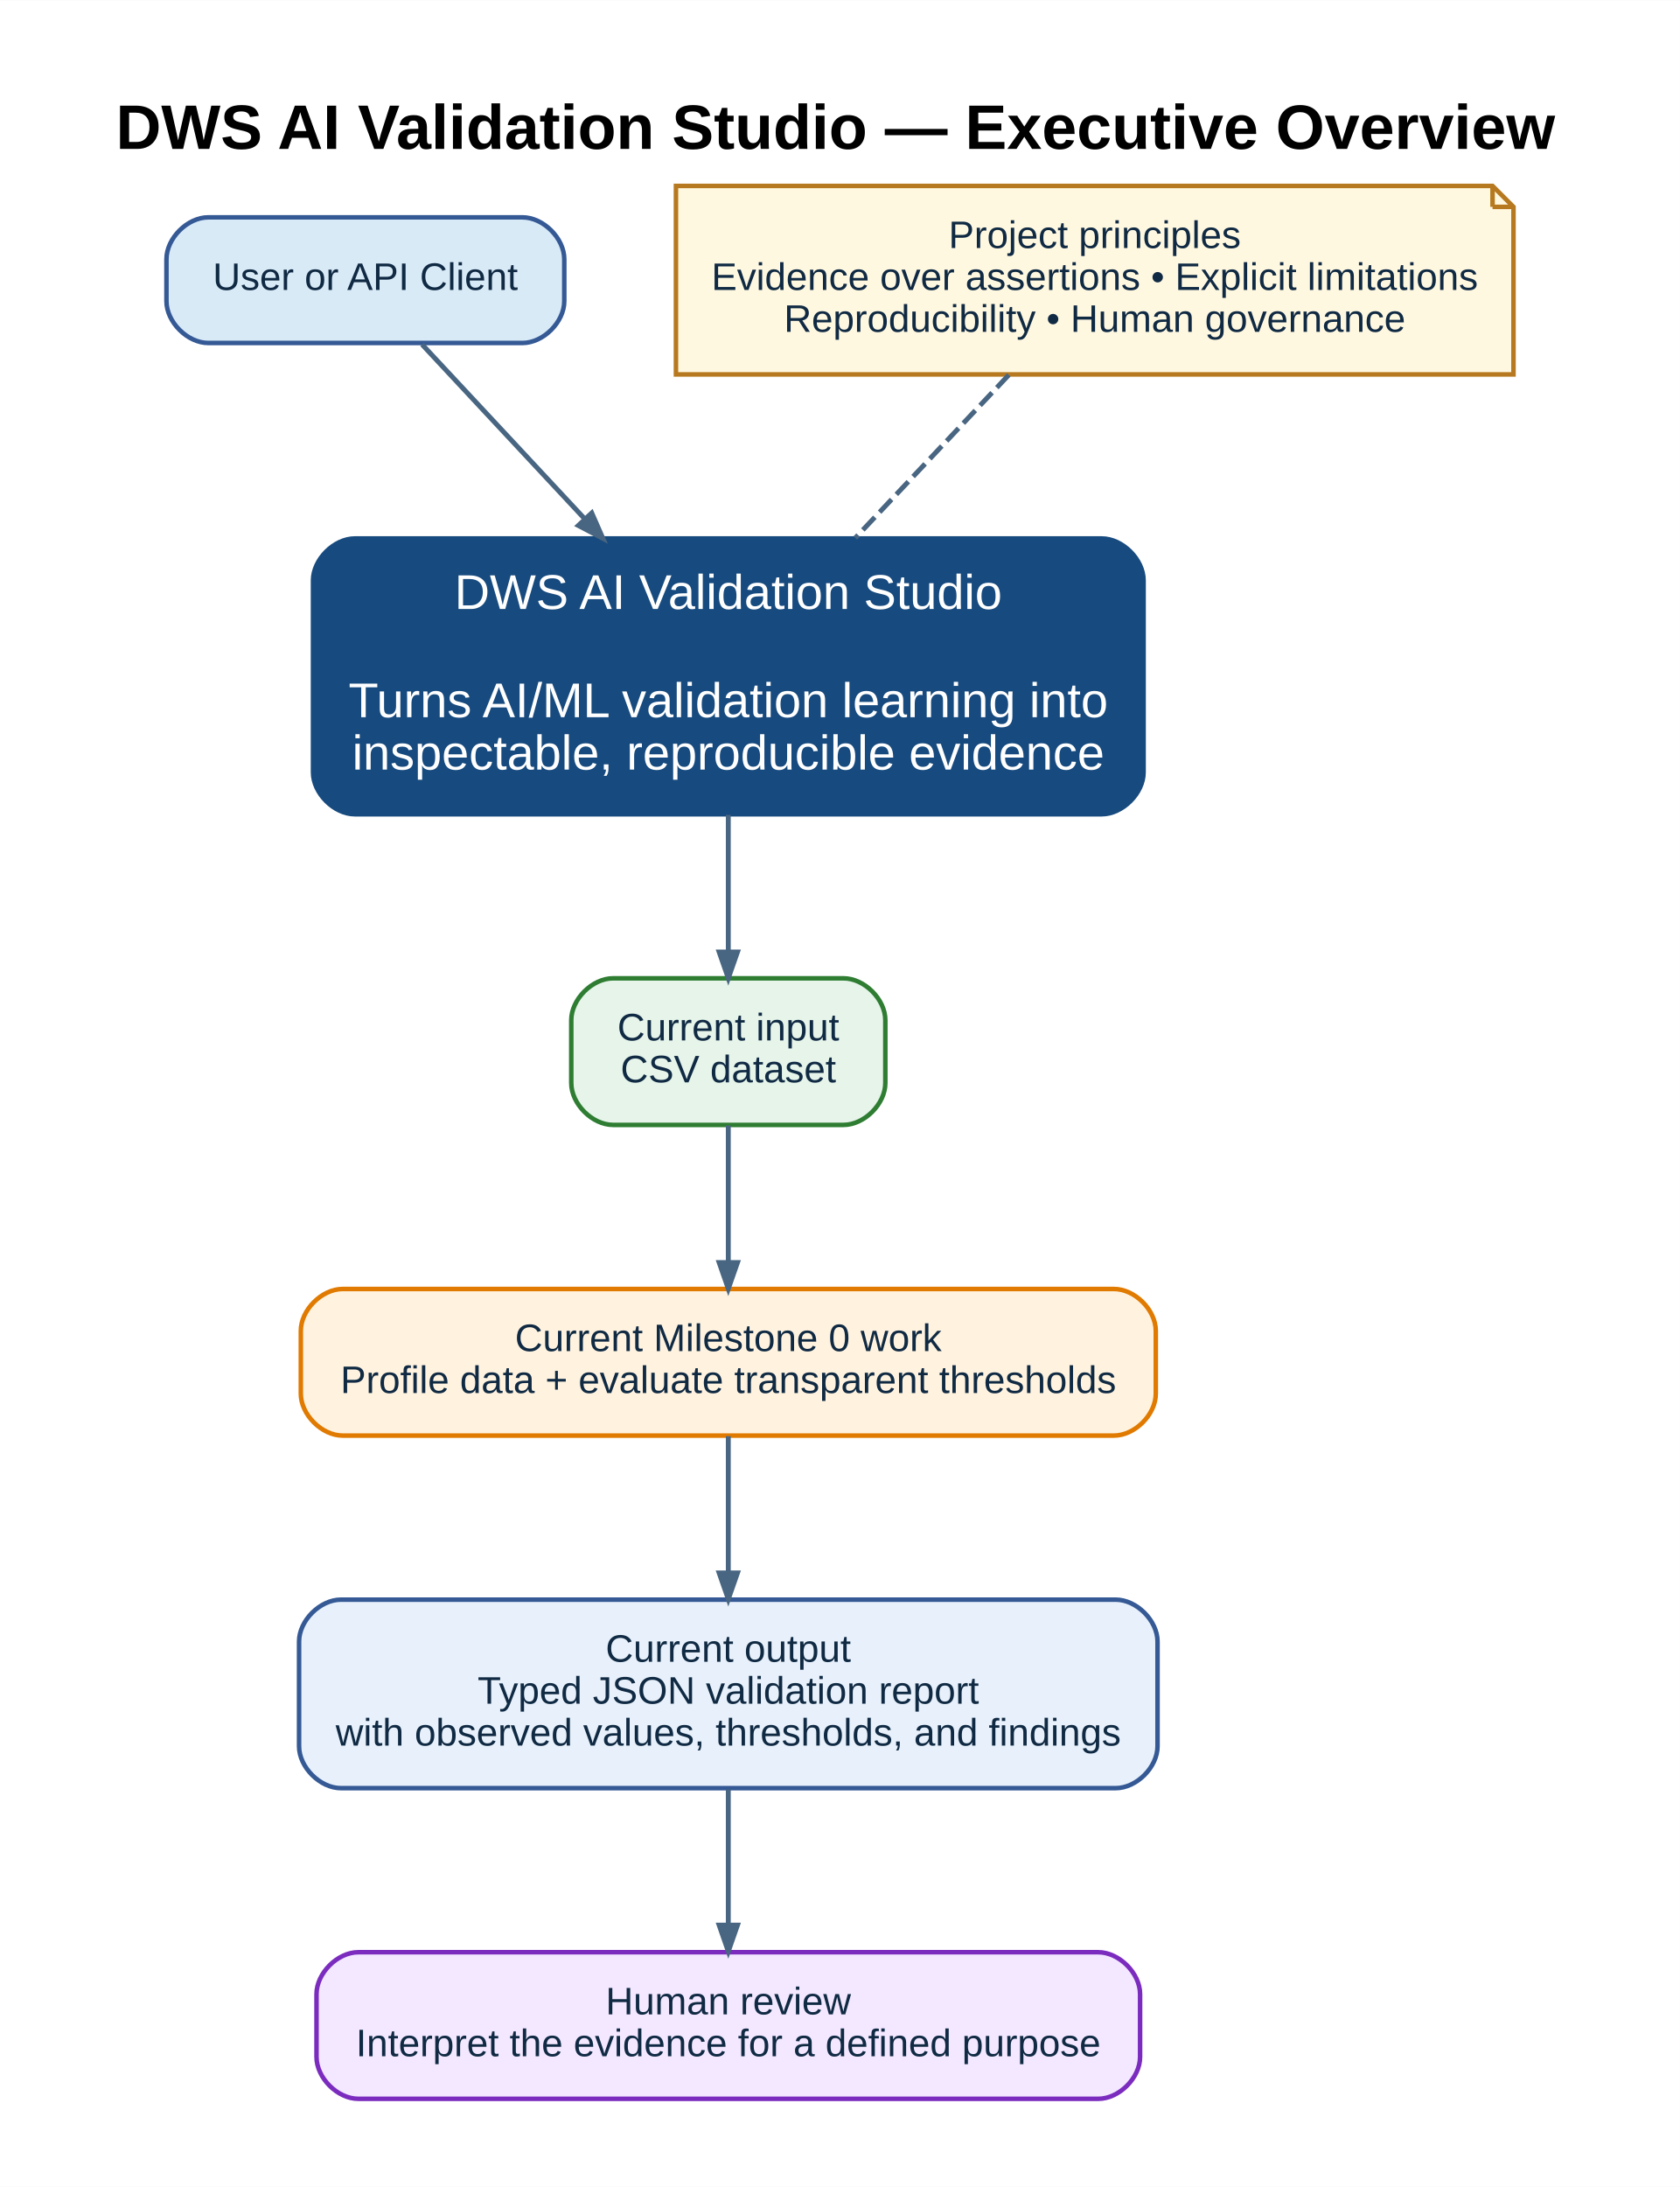
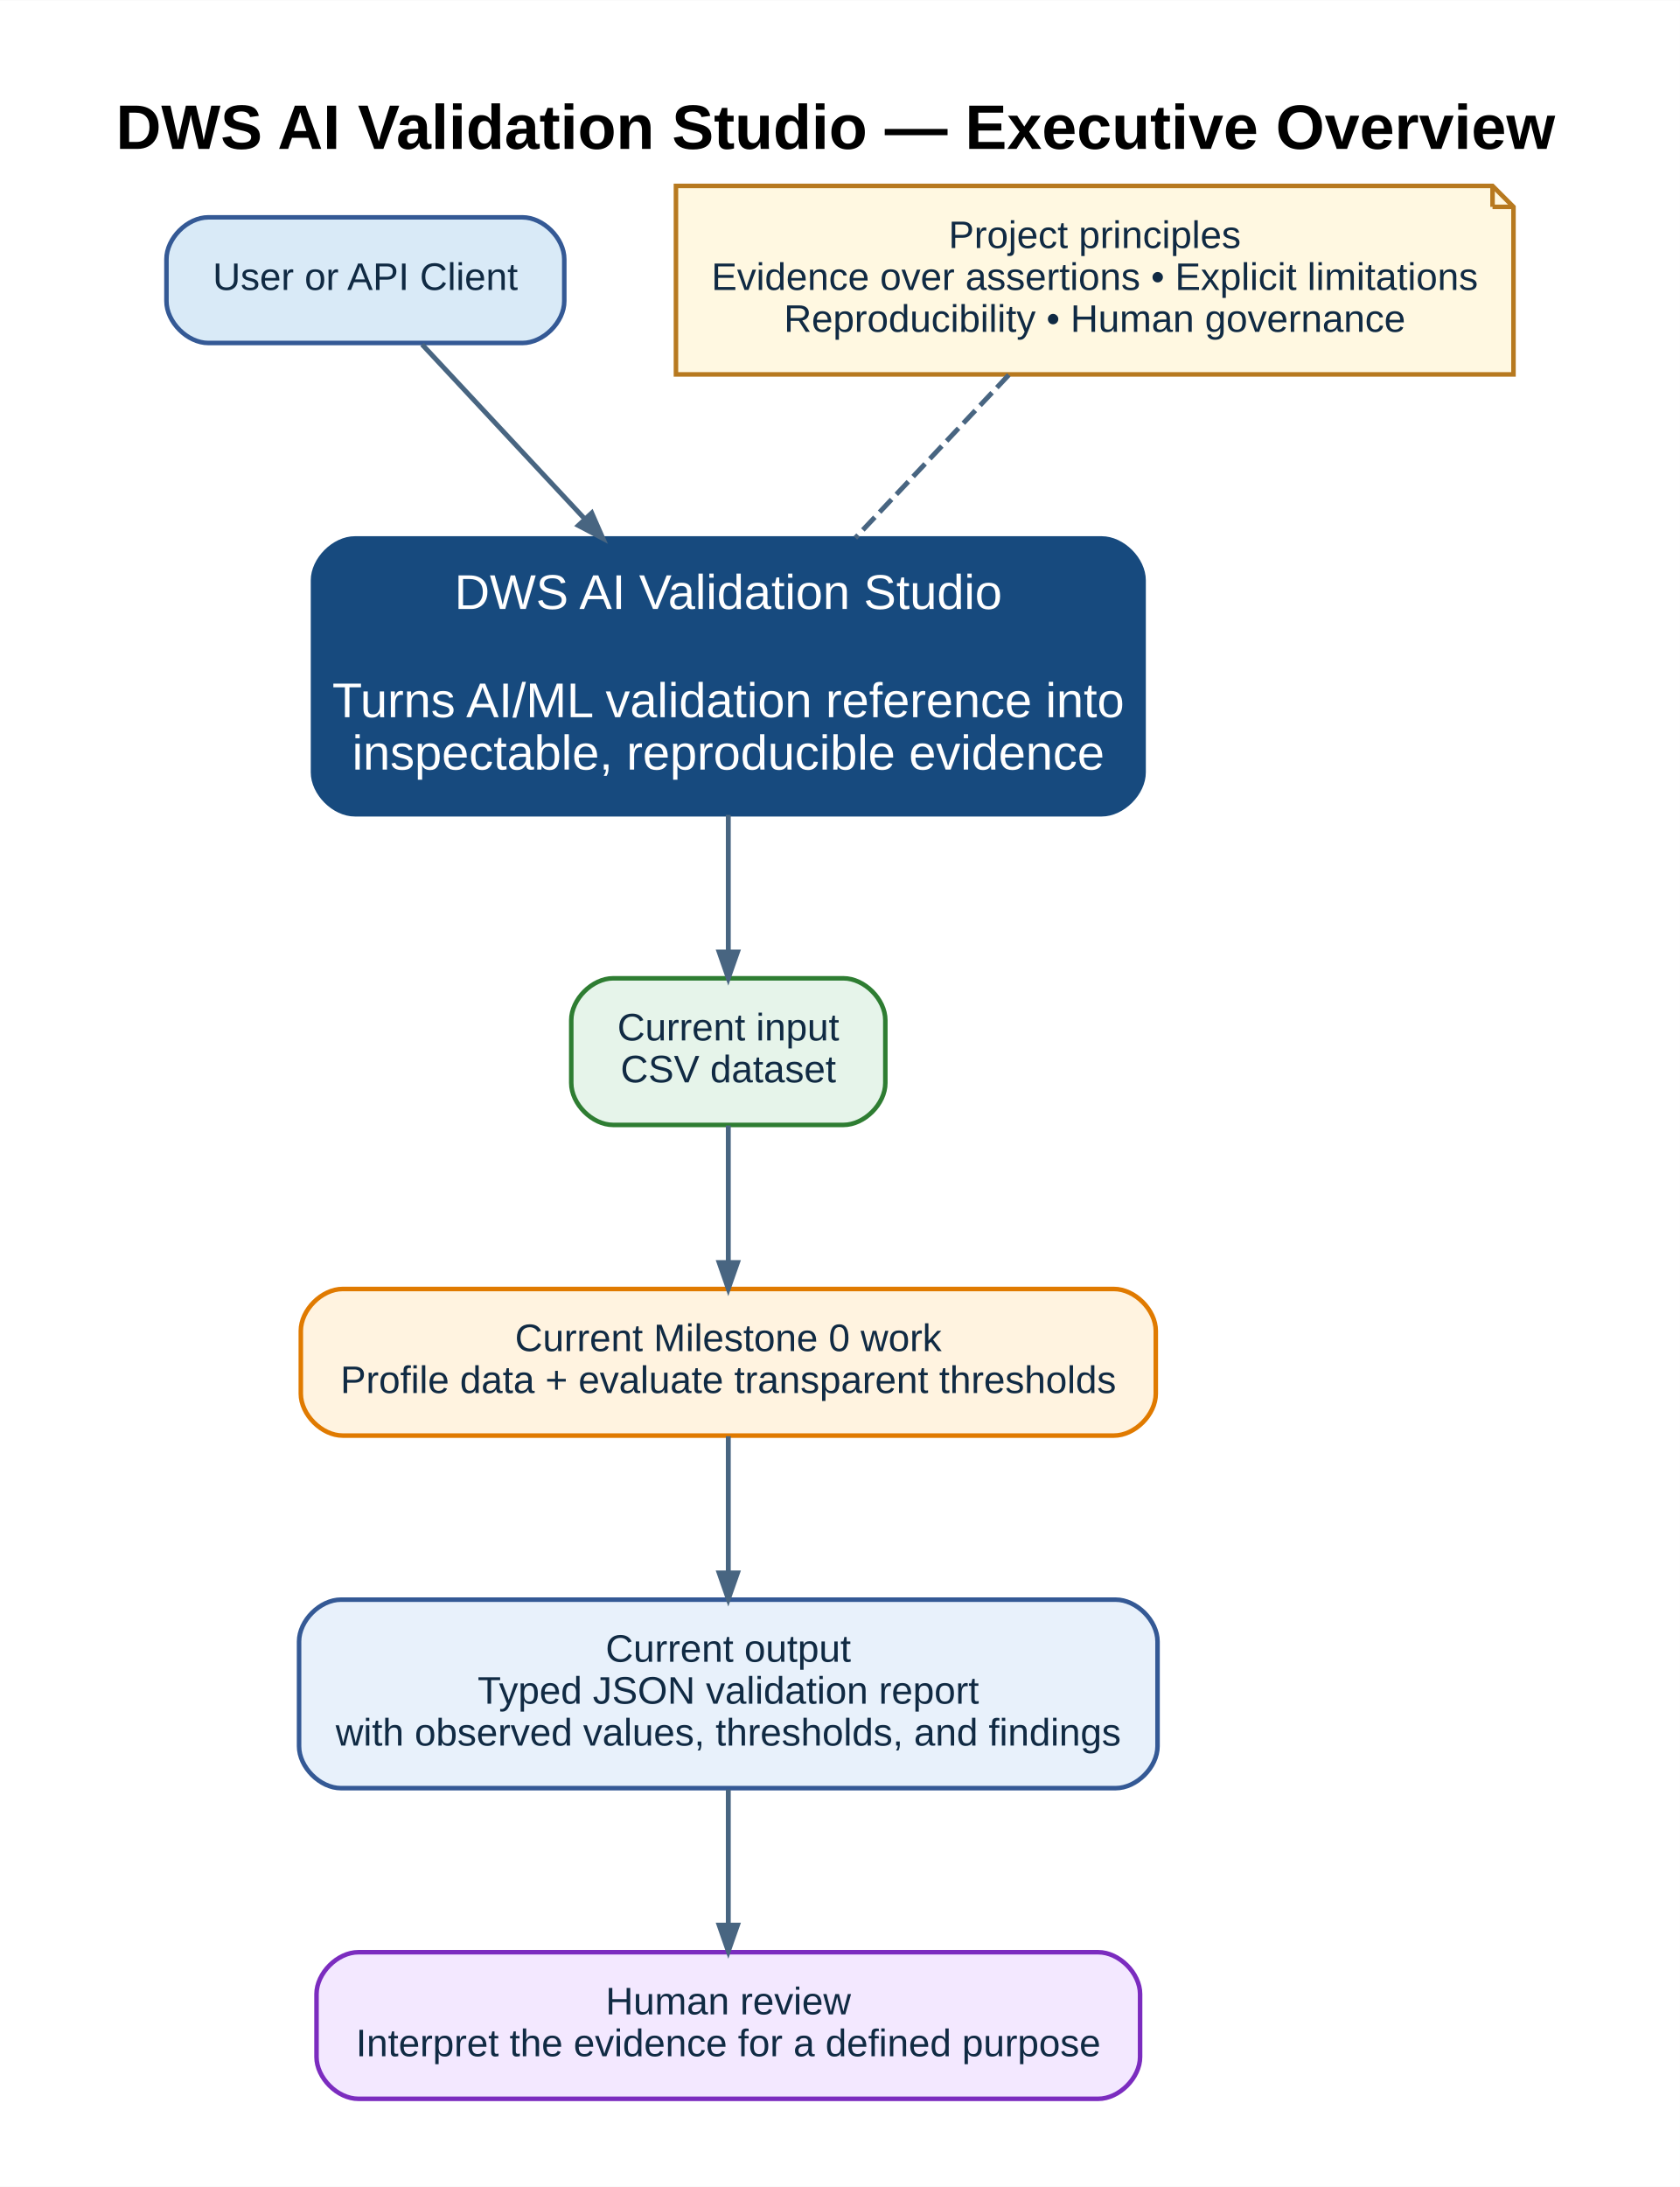
<svg xmlns="http://www.w3.org/2000/svg" width="481pt" height="626pt" viewBox="0.00 0.00 481.40 626.40">
  <g id="graph0" class="graph" transform="scale(1 1) rotate(0) translate(25.2 601.2)">
    <polygon fill="white" stroke="transparent" points="-25.2,25.2 -25.2,-601.2 456.2,-601.2 456.2,25.2 -25.2,25.2" />
    <text text-anchor="start" x="8" y="-558.6" font-family="Arial" font-weight="bold" font-size="18.00">DWS AI Validation Studio — Executive Overview</text>
    <g id="node1" class="node">
      <path fill="#d9eaf7" stroke="#345995" stroke-width="1.3" d="M124.5,-539C124.5,-539 34.5,-539 34.5,-539 28.5,-539 22.5,-533 22.5,-527 22.5,-527 22.5,-515 22.5,-515 22.5,-509 28.5,-503 34.5,-503 34.5,-503 124.5,-503 124.5,-503 130.5,-503 136.5,-509 136.5,-515 136.5,-515 136.5,-527 136.5,-527 136.5,-533 130.5,-539 124.5,-539" />
      <text text-anchor="middle" x="79.5" y="-518.2" font-family="Arial" font-size="11.00" fill="#102a43">User or API Client</text>
    </g>
    <g id="node2" class="node">
      <path fill="#174a7e" stroke="#174a7e" stroke-width="1.3" d="M290.5,-447C290.5,-447 76.5,-447 76.5,-447 70.5,-447 64.5,-441 64.5,-435 64.5,-435 64.5,-380 64.5,-380 64.5,-374 70.5,-368 76.5,-368 76.5,-368 290.5,-368 290.5,-368 296.5,-368 302.5,-374 302.5,-380 302.5,-380 302.5,-435 302.5,-435 302.5,-441 296.5,-447 290.5,-447" />
      <text text-anchor="middle" x="183.5" y="-426.8" font-family="Arial" font-size="14.00" fill="white">DWS AI Validation Studio</text>
-       <text text-anchor="middle" x="183.5" y="-395.8" font-family="Arial" font-size="14.00" fill="white">Turns AI/ML validation learning into</text>
+       <text text-anchor="middle" x="183.5" y="-395.8" font-family="Arial" font-size="14.00" fill="white">Turns AI/ML validation reference into</text>
      <text text-anchor="middle" x="183.5" y="-380.8" font-family="Arial" font-size="14.00" fill="white">inspectable, reproducible evidence</text>
    </g>
    <g id="edge1" class="edge">
      <path fill="none" stroke="#486581" stroke-width="1.4" d="M95.75,-502.58C108.17,-489.26 125.87,-470.29 142.12,-452.87" />
      <polygon fill="#486581" stroke="#486581" stroke-width="1.4" points="144.37,-454.3 147.56,-447.03 140.53,-450.72 144.37,-454.3" />
    </g>
    <g id="node3" class="node">
      <path fill="#e6f4ea" stroke="#2e7d32" stroke-width="1.3" d="M216.5,-321C216.5,-321 150.5,-321 150.5,-321 144.5,-321 138.5,-315 138.5,-309 138.5,-309 138.5,-291 138.5,-291 138.5,-285 144.5,-279 150.5,-279 150.5,-279 216.5,-279 216.5,-279 222.5,-279 228.5,-285 228.5,-291 228.5,-291 228.5,-309 228.5,-309 228.5,-315 222.5,-321 216.5,-321" />
      <text text-anchor="middle" x="183.5" y="-303.2" font-family="Arial" font-size="11.00" fill="#102a43">Current input</text>
      <text text-anchor="middle" x="183.5" y="-291.2" font-family="Arial" font-size="11.00" fill="#102a43">CSV dataset</text>
    </g>
    <g id="edge2" class="edge">
      <path fill="none" stroke="#486581" stroke-width="1.4" d="M183.5,-367.81C183.5,-354.79 183.5,-340.53 183.5,-328.54" />
      <polygon fill="#486581" stroke="#486581" stroke-width="1.4" points="186.13,-328.53 183.5,-321.03 180.88,-328.53 186.13,-328.53" />
    </g>
    <g id="node4" class="node">
      <path fill="#fff3e0" stroke="#e07a00" stroke-width="1.3" d="M294,-232C294,-232 73,-232 73,-232 67,-232 61,-226 61,-220 61,-220 61,-202 61,-202 61,-196 67,-190 73,-190 73,-190 294,-190 294,-190 300,-190 306,-196 306,-202 306,-202 306,-220 306,-220 306,-226 300,-232 294,-232" />
      <text text-anchor="middle" x="183.5" y="-214.2" font-family="Arial" font-size="11.00" fill="#102a43">Current Milestone 0 work</text>
      <text text-anchor="middle" x="183.5" y="-202.2" font-family="Arial" font-size="11.00" fill="#102a43">Profile data + evaluate transparent thresholds</text>
    </g>
    <g id="edge3" class="edge">
      <path fill="none" stroke="#486581" stroke-width="1.4" d="M183.5,-278.82C183.5,-267.18 183.5,-252.38 183.5,-239.67" />
      <polygon fill="#486581" stroke="#486581" stroke-width="1.4" points="186.13,-239.57 183.5,-232.07 180.88,-239.57 186.13,-239.57" />
    </g>
    <g id="node5" class="node">
      <path fill="#e8f1fb" stroke="#345995" stroke-width="1.3" d="M294.5,-143C294.5,-143 72.5,-143 72.5,-143 66.5,-143 60.5,-137 60.5,-131 60.5,-131 60.5,-101 60.5,-101 60.5,-95 66.5,-89 72.5,-89 72.5,-89 294.5,-89 294.5,-89 300.5,-89 306.5,-95 306.5,-101 306.5,-101 306.5,-131 306.5,-131 306.5,-137 300.5,-143 294.5,-143" />
      <text text-anchor="middle" x="183.5" y="-125.2" font-family="Arial" font-size="11.00" fill="#102a43">Current output</text>
      <text text-anchor="middle" x="183.5" y="-113.2" font-family="Arial" font-size="11.00" fill="#102a43">Typed JSON validation report</text>
      <text text-anchor="middle" x="183.5" y="-101.2" font-family="Arial" font-size="11.00" fill="#102a43">with observed values, thresholds, and findings</text>
    </g>
    <g id="edge4" class="edge">
      <path fill="none" stroke="#486581" stroke-width="1.4" d="M183.5,-189.82C183.5,-178.39 183.5,-163.79 183.5,-150.67" />
      <polygon fill="#486581" stroke="#486581" stroke-width="1.4" points="186.13,-150.65 183.5,-143.15 180.88,-150.65 186.13,-150.65" />
    </g>
    <g id="node6" class="node">
      <path fill="#f3e8ff" stroke="#7b2cbf" stroke-width="1.3" d="M289.5,-42C289.5,-42 77.5,-42 77.5,-42 71.5,-42 65.5,-36 65.5,-30 65.5,-30 65.5,-12 65.5,-12 65.5,-6 71.5,0 77.5,0 77.5,0 289.5,0 289.5,0 295.5,0 301.5,-6 301.5,-12 301.5,-12 301.5,-30 301.5,-30 301.5,-36 295.5,-42 289.5,-42" />
      <text text-anchor="middle" x="183.5" y="-24.2" font-family="Arial" font-size="11.00" fill="#102a43">Human review</text>
      <text text-anchor="middle" x="183.5" y="-12.2" font-family="Arial" font-size="11.00" fill="#102a43">Interpret the evidence for a defined purpose</text>
    </g>
    <g id="edge5" class="edge">
      <path fill="none" stroke="#486581" stroke-width="1.4" d="M183.5,-88.6C183.5,-76.53 183.5,-62.22 183.5,-49.97" />
      <polygon fill="#486581" stroke="#486581" stroke-width="1.4" points="186.13,-49.75 183.5,-42.25 180.88,-49.75 186.13,-49.75" />
    </g>
    <g id="node7" class="node">
      <polygon fill="#fff8e1" stroke="#b7791f" stroke-width="1.3" points="402.5,-548 168.5,-548 168.5,-494 408.5,-494 408.5,-542 402.5,-548" />
      <polyline fill="none" stroke="#b7791f" stroke-width="1.3" points="402.5,-548 402.5,-542 " />
      <polyline fill="none" stroke="#b7791f" stroke-width="1.3" points="408.5,-542 402.5,-542 " />
      <text text-anchor="middle" x="288.5" y="-530.2" font-family="Arial" font-size="11.00" fill="#102a43">Project principles</text>
      <text text-anchor="middle" x="288.5" y="-518.2" font-family="Arial" font-size="11.00" fill="#102a43">Evidence over assertions • Explicit limitations</text>
      <text text-anchor="middle" x="288.5" y="-506.2" font-family="Arial" font-size="11.00" fill="#102a43">Reproducibility • Human governance</text>
    </g>
    <g id="edge6" class="edge">
      <path fill="none" stroke="#486581" stroke-width="1.4" stroke-dasharray="5,2" d="M263.88,-493.86C250.79,-479.95 234.44,-462.59 219.91,-447.16" />
    </g>
  </g>
</svg>
